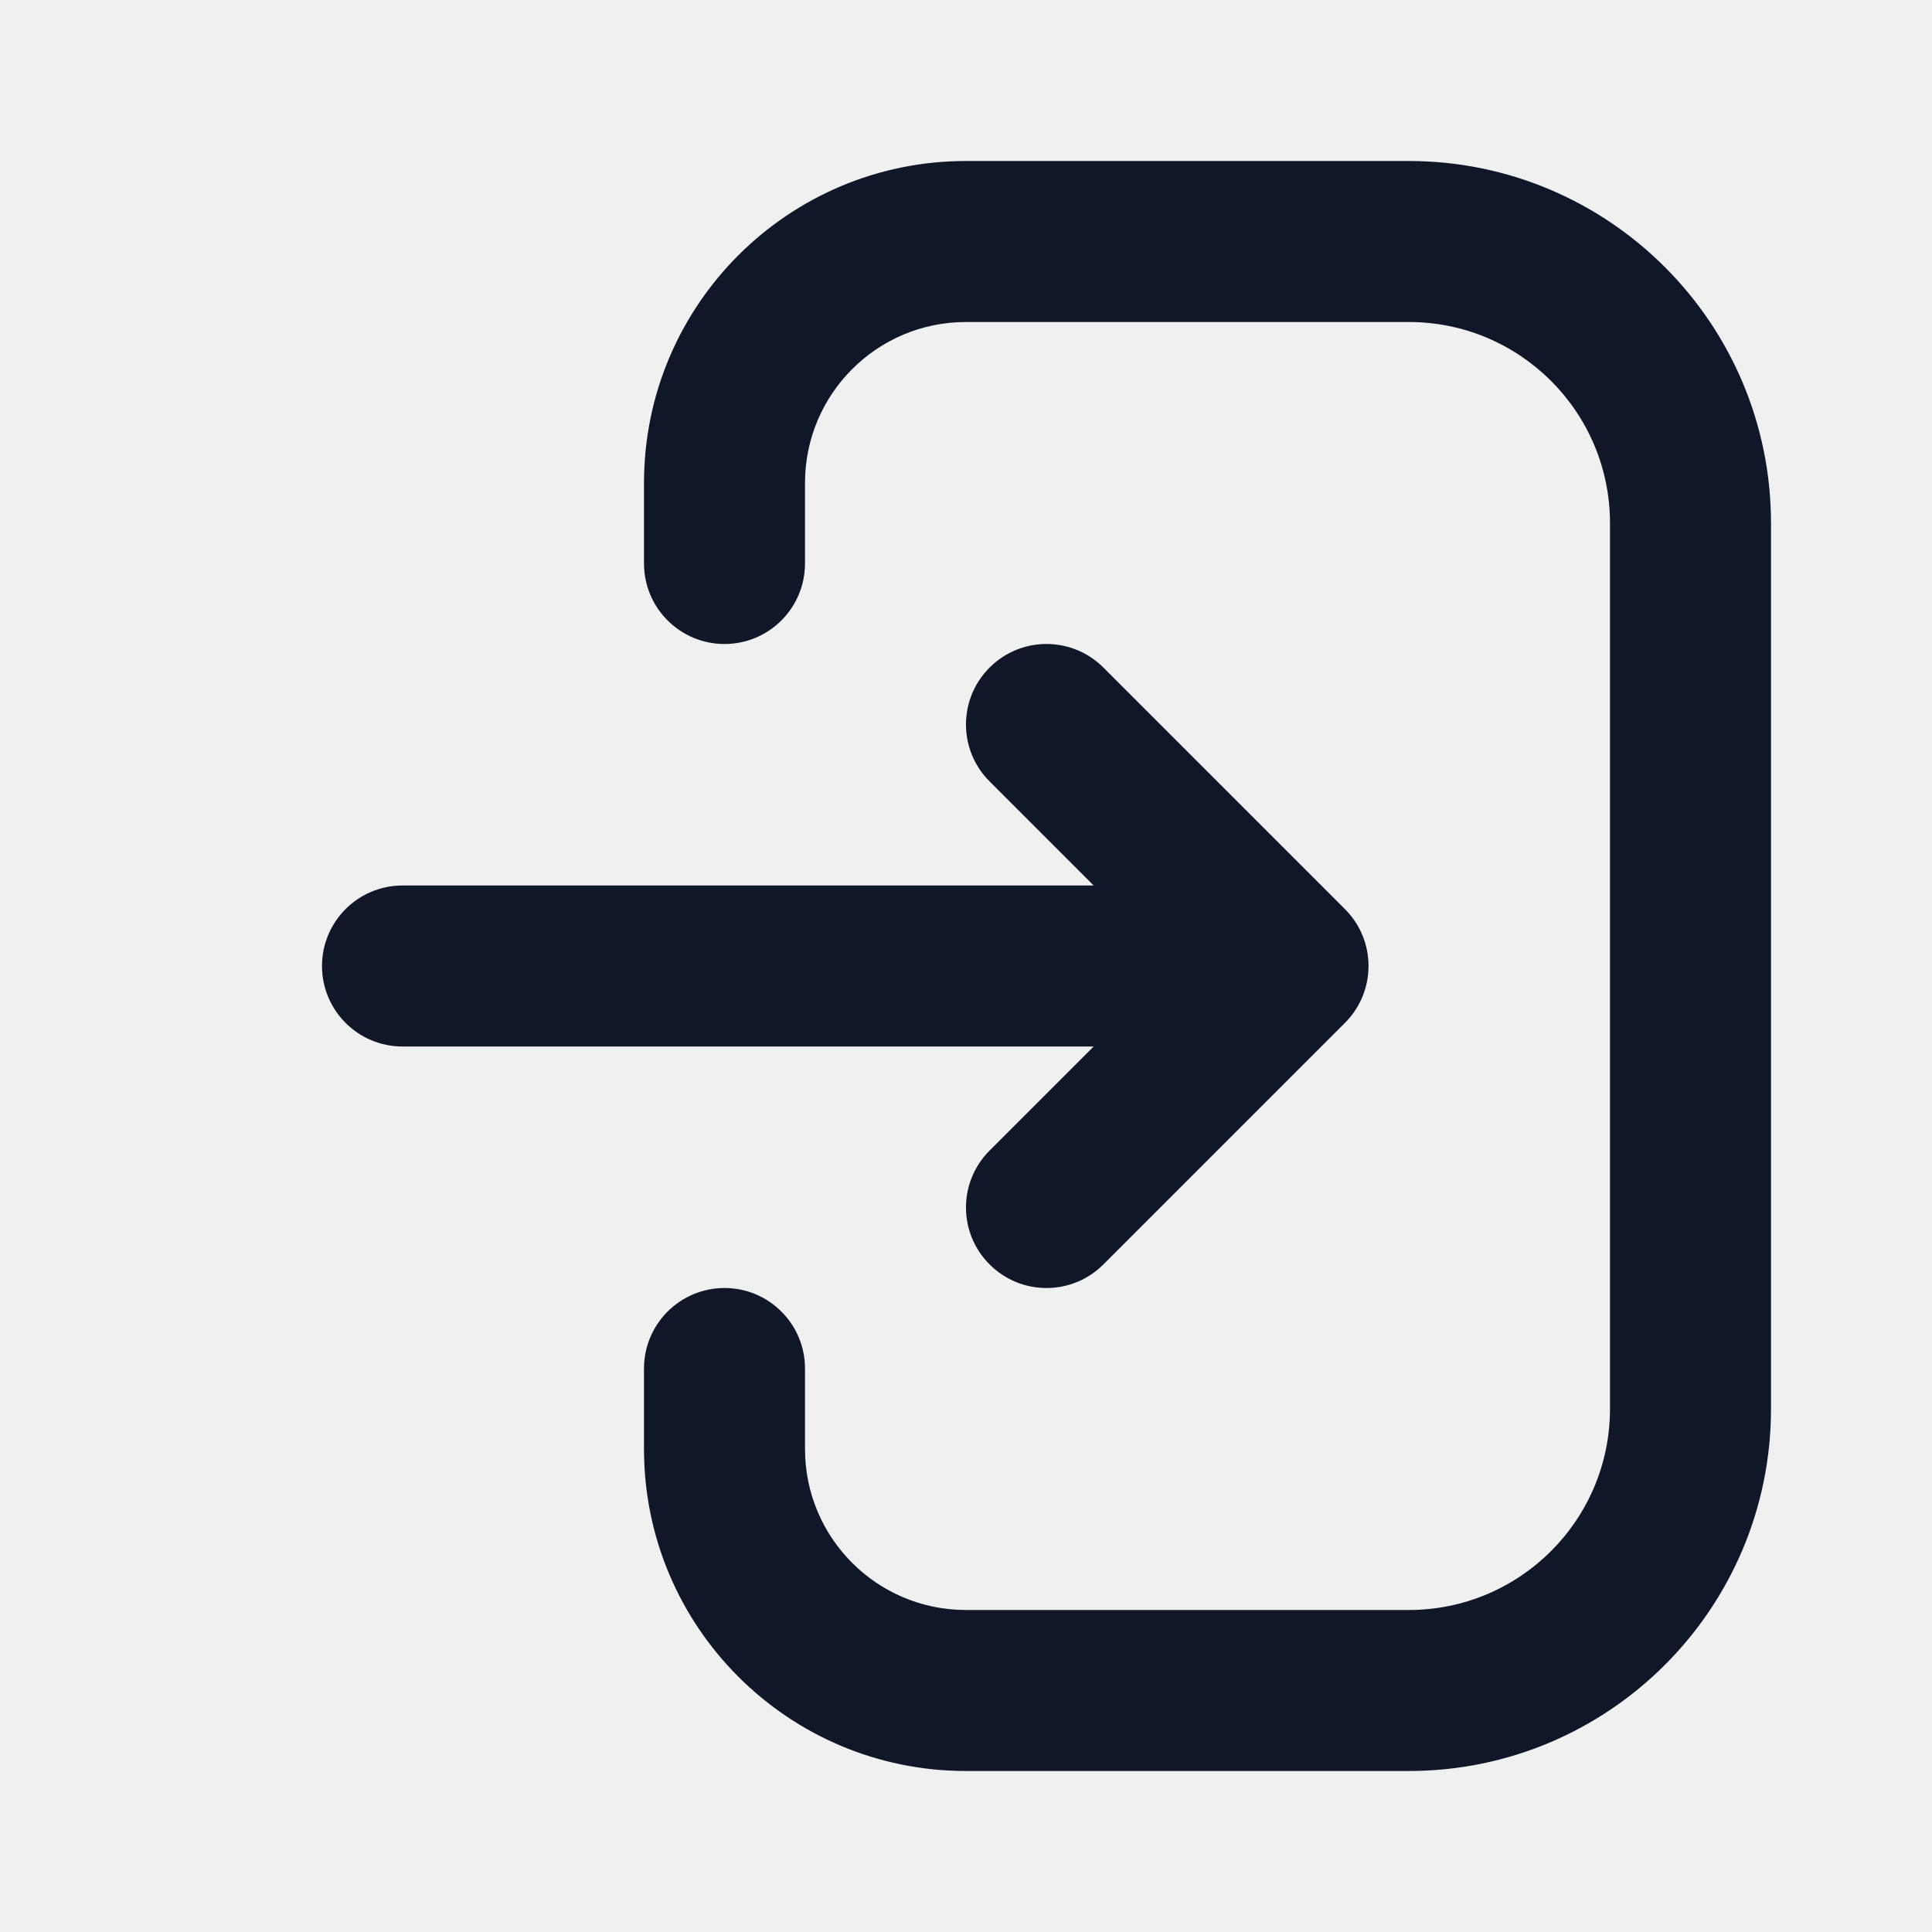
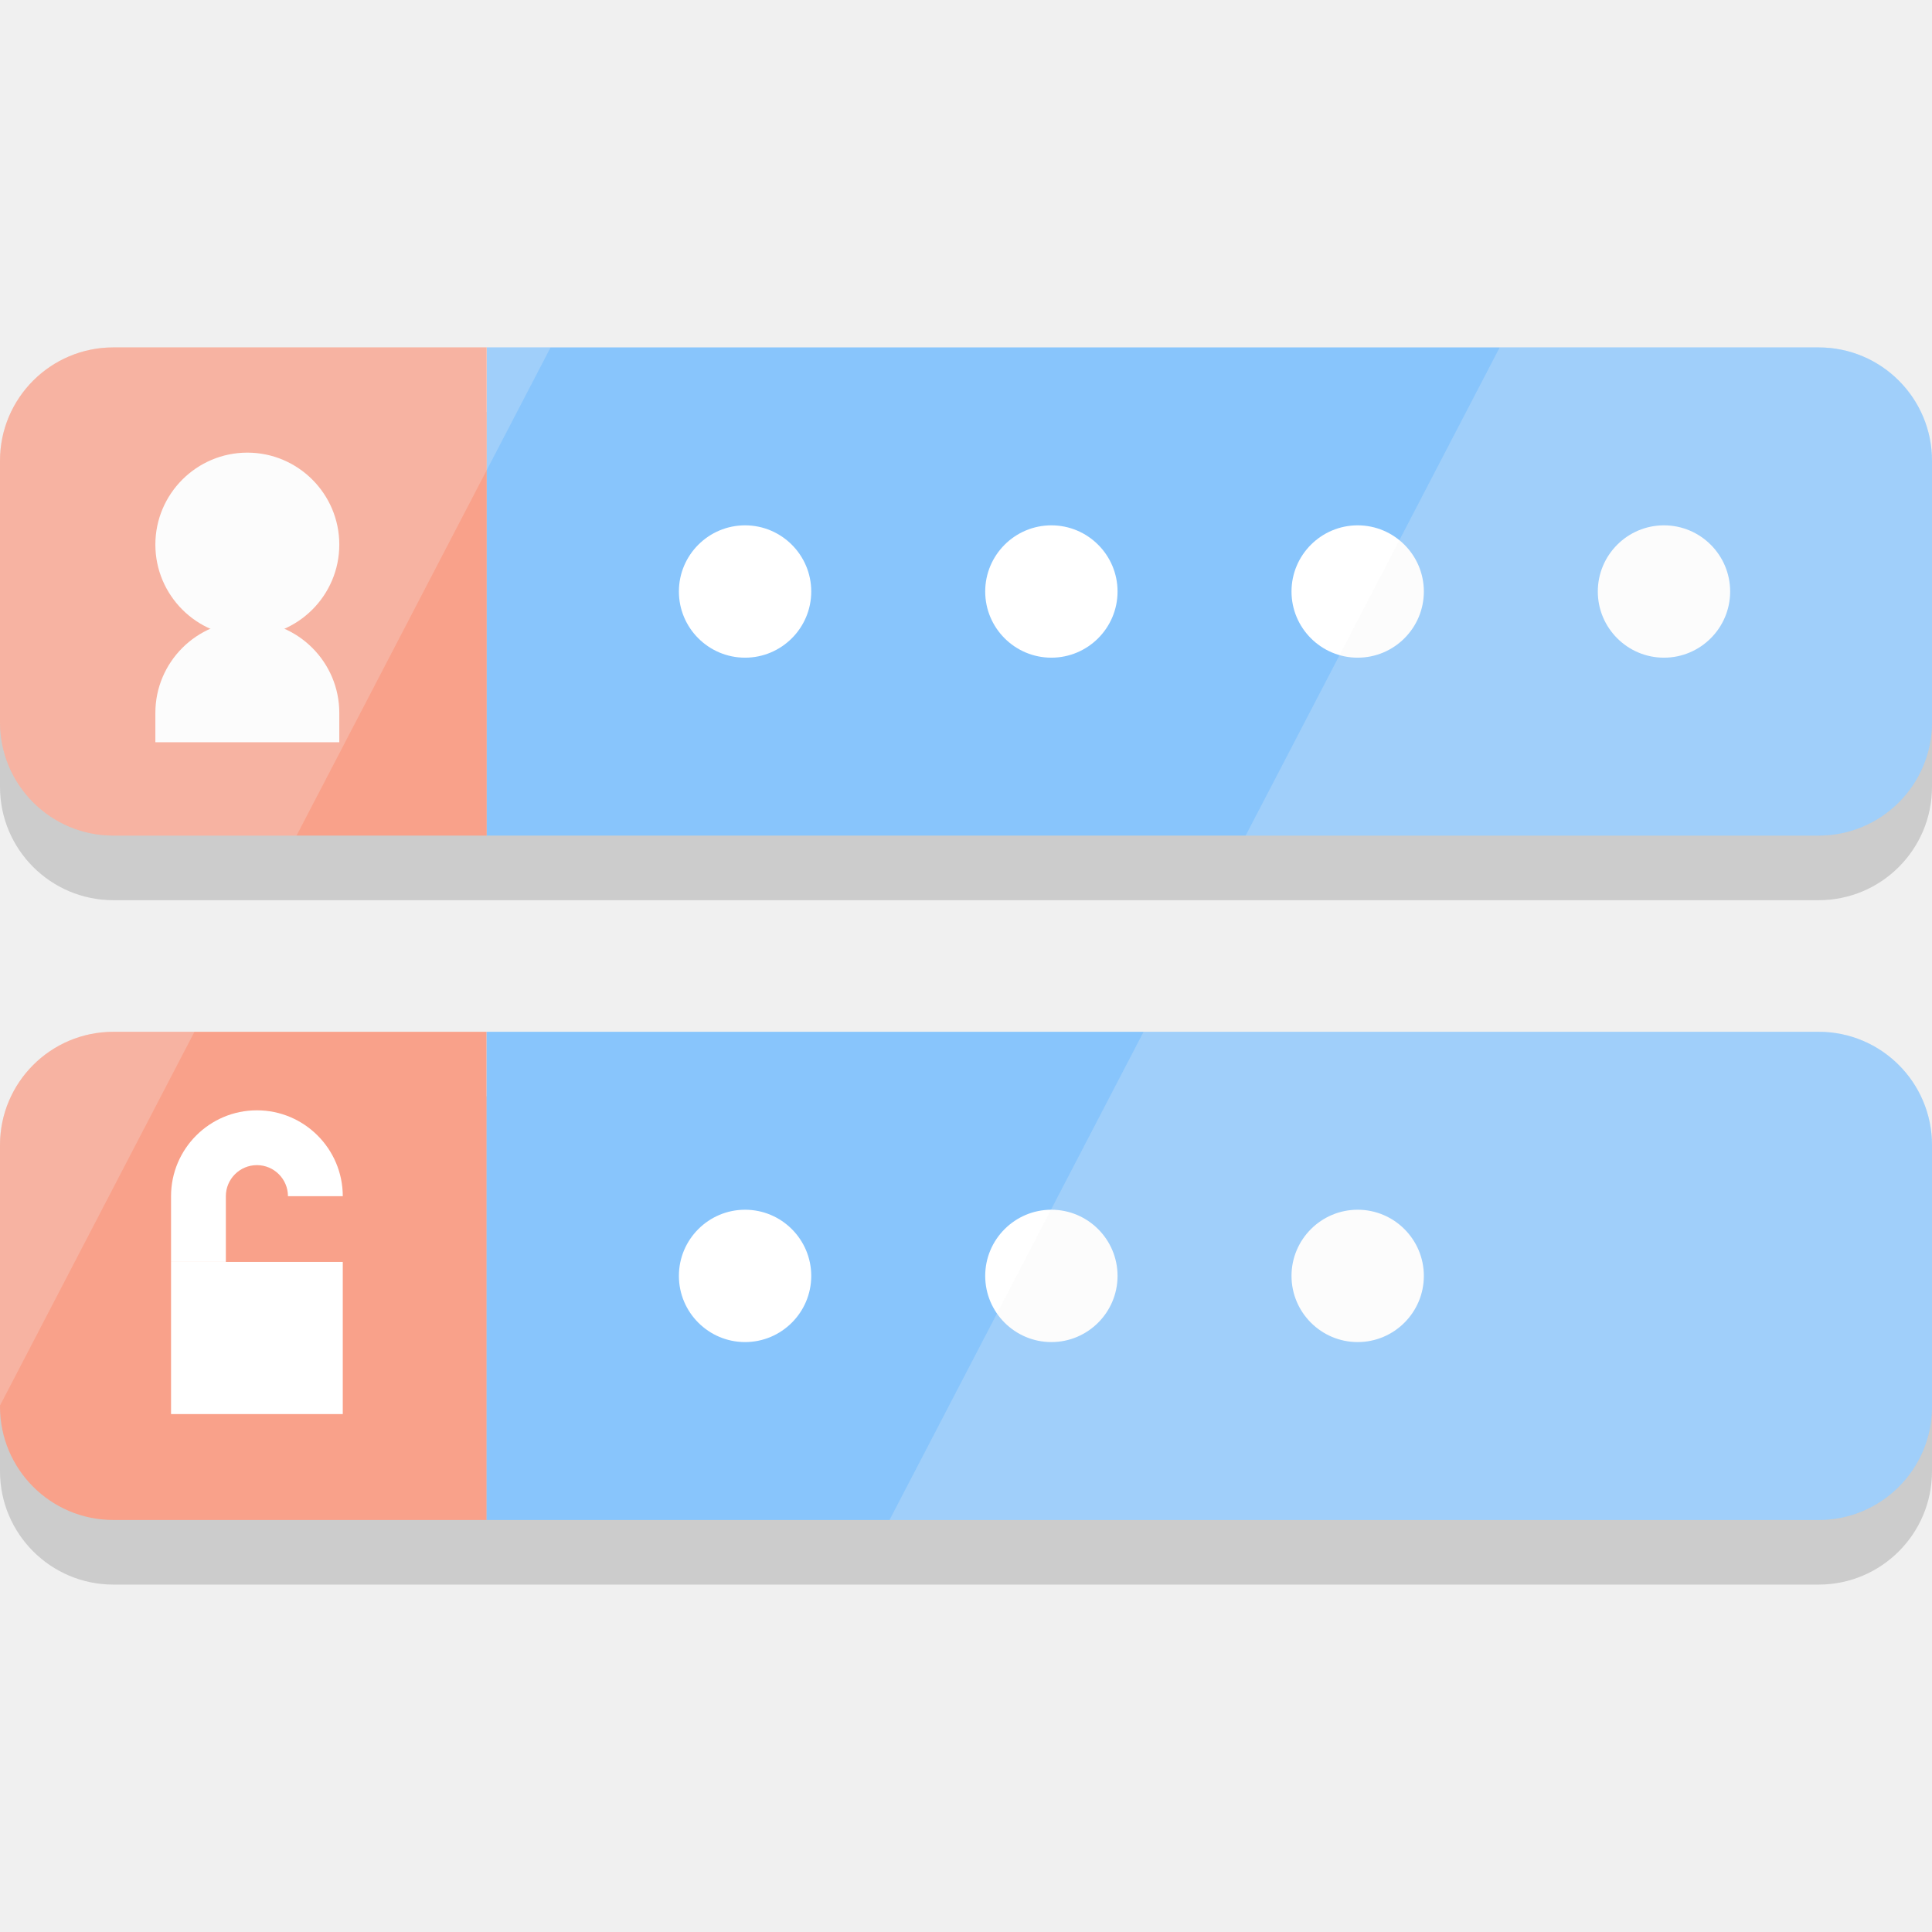
- <svg xmlns="http://www.w3.org/2000/svg" width="800px" height="800px" viewBox="0 0 24 24" fill="none">
-   <path fill-rule="evenodd" clip-rule="evenodd" d="M8 6C8 3.791 9.791 2 12 2H17.5C19.985 2 22 4.015 22 6.5V17.5C22 19.985 19.985 22 17.5 22H12C9.791 22 8 20.209 8 18V17C8 16.448 8.448 16 9 16C9.552 16 10 16.448 10 17V18C10 19.105 10.895 20 12 20H17.5C18.881 20 20 18.881 20 17.5V6.5C20 5.119 18.881 4 17.5 4H12C10.895 4 10 4.895 10 6V7C10 7.552 9.552 8 9 8C8.448 8 8 7.552 8 7V6ZM12.293 8.293C12.683 7.902 13.317 7.902 13.707 8.293L16.707 11.293C17.098 11.683 17.098 12.317 16.707 12.707L13.707 15.707C13.317 16.098 12.683 16.098 12.293 15.707C11.902 15.317 11.902 14.683 12.293 14.293L13.586 13L5 13C4.448 13 4 12.552 4 12C4 11.448 4.448 11 5 11L13.586 11L12.293 9.707C11.902 9.317 11.902 8.683 12.293 8.293Z" fill="#0F1729" />
+ <svg xmlns="http://www.w3.org/2000/svg" height="800px" width="800px" version="1.1" id="Layer_1" viewBox="0 0 403.68 403.68" xml:space="preserve">
+   <g>
+     <g>
+       <path style="fill:#CCCCCC;" d="M380,229.09H101.68h-78C10.6,229.09,0,239.69,0,252.77v54.64c0,13.08,10.6,23.68,23.68,23.68h78    H380c13.08,0,23.68-10.6,23.68-23.68v-54.64C403.68,239.69,393.08,229.09,380,229.09z" />
+       <path style="fill:#CCCCCC;" d="M380,86.09H101.68h-78C10.6,86.09,0,96.69,0,109.77v54.64c0,13.08,10.6,23.68,23.68,23.68h78H380    c13.08,0,23.68-10.6,23.68-23.68v-54.64C403.68,96.69,393.08,86.09,380,86.09z" />
+     </g>
+     <path style="fill:#F9A18A;" d="M101.68,215.59v102h-78C10.6,317.59,0,306.99,0,293.91v-54.64c0-13.08,10.6-23.68,23.68-23.68   H101.68z" />
+     <path style="fill:#88C5FC;" d="M403.68,239.27v54.64c0,13.08-10.6,23.68-23.68,23.68H101.68v-102H380   C393.08,215.59,403.68,226.19,403.68,239.27z" />
+     <path style="fill:#88C5FC;" d="M403.68,96.27v54.64c0,13.08-10.6,23.68-23.68,23.68H101.68v-102H380   C393.08,72.59,403.68,83.19,403.68,96.27z" />
+     <path style="fill:#F9A18A;" d="M101.68,72.59v102h-78C10.6,174.59,0,163.99,0,150.91V96.27c0-13.08,10.6-23.68,23.68-23.68H101.68z   " />
+     <path style="fill:#FFFFFF;" d="M70.895,155.091H32.463v-6.133c0-10.596,8.62-19.216,19.216-19.216s19.216,8.62,19.216,19.216   C70.895,148.958,70.895,155.091,70.895,155.091z" />
+     <path style="fill:#FFFFFF;" d="M51.679,133.008c-10.596,0-19.216-8.62-19.216-19.216s8.62-19.216,19.216-19.216   s19.216,8.62,19.216,19.216S62.275,133.008,51.679,133.008z" />
+     <path style="fill:#FFFFFF;" d="M155.678,280.418c-7.624,0-13.826-6.202-13.826-13.826s6.202-13.826,13.826-13.826   s13.826,6.202,13.826,13.826S163.302,280.418,155.678,280.418z" />
+     <path style="fill:#FFFFFF;" d="M47.189,263.678H35.738v-13.742c0-9.893,8.048-17.941,17.941-17.941s17.941,8.048,17.941,17.941   H60.168c0-3.578-2.911-6.489-6.489-6.489s-6.489,2.911-6.489,6.489v13.742H47.189z" />
+     <path style="fill:#FFFFFF;" d="M71.62,295.463H35.738v-31.785H71.62V295.463z" />
+     <path style="fill:#FFFFFF;" d="M283.679,280.418c-7.624,0-13.826-6.202-13.826-13.826s6.203-13.826,13.826-13.826   s13.826,6.202,13.826,13.826S291.303,280.418,283.679,280.418z" />
+     <path style="fill:#FFFFFF;" d="M347.679,137.418c-7.624,0-13.826-6.202-13.826-13.826s6.202-13.826,13.826-13.826   s13.826,6.202,13.826,13.826C361.505,131.216,355.303,137.418,347.679,137.418z" />
+     <path style="fill:#FFFFFF;" d="M219.679,280.418c-7.624,0-13.826-6.202-13.826-13.826s6.202-13.826,13.826-13.826   s13.826,6.202,13.826,13.826S227.303,280.418,219.679,280.418z" />
+     <path style="fill:#FFFFFF;" d="M155.678,137.418c-7.624,0-13.826-6.202-13.826-13.826s6.202-13.826,13.826-13.826   s13.826,6.202,13.826,13.826C169.504,131.216,163.302,137.418,155.678,137.418z" />
+     <path style="fill:#FFFFFF;" d="M283.679,137.418c-7.624,0-13.826-6.202-13.826-13.826s6.203-13.826,13.826-13.826   s13.826,6.202,13.826,13.826C297.505,131.216,291.303,137.418,283.679,137.418z" />
+     <path style="fill:#FFFFFF;" d="M219.679,137.418c-7.624,0-13.826-6.202-13.826-13.826s6.202-13.826,13.826-13.826   s13.826,6.202,13.826,13.826C233.505,131.216,227.303,137.418,219.679,137.418z" />
+     <g>
+       <path style="opacity:0.23;fill:#F2F2F2;enable-background:new    ;" d="M403.68,96.27v54.64c0,13.08-10.6,23.68-23.68,23.68    H260.27l53.08-102H380C393.08,72.59,403.68,83.19,403.68,96.27z" />
+       <path style="opacity:0.23;fill:#F2F2F2;enable-background:new    ;" d="M403.68,239.27v54.64c0,13.08-10.6,23.68-23.68,23.68    H185.86l53.08-102H380C393.08,215.59,403.68,226.19,403.68,239.27z" />
+       <path style="opacity:0.23;fill:#F2F2F2;enable-background:new    ;" d="M23.68,215.59h16.95l-20.79,39.95L0,293.67v-54.4    C0,226.19,10.6,215.59,23.68,215.59z" />
+       <path style="opacity:0.23;fill:#F2F2F2;enable-background:new    ;" d="M115.04,72.59l-13.36,25.68l-7.72,14.83l-11.83,22.74    l-20.17,38.75H23.68C10.6,174.59,0,163.99,0,150.91V96.27c0-13.08,10.6-23.68,23.68-23.68H115.04z" />
+     </g>
+   </g>
</svg>
